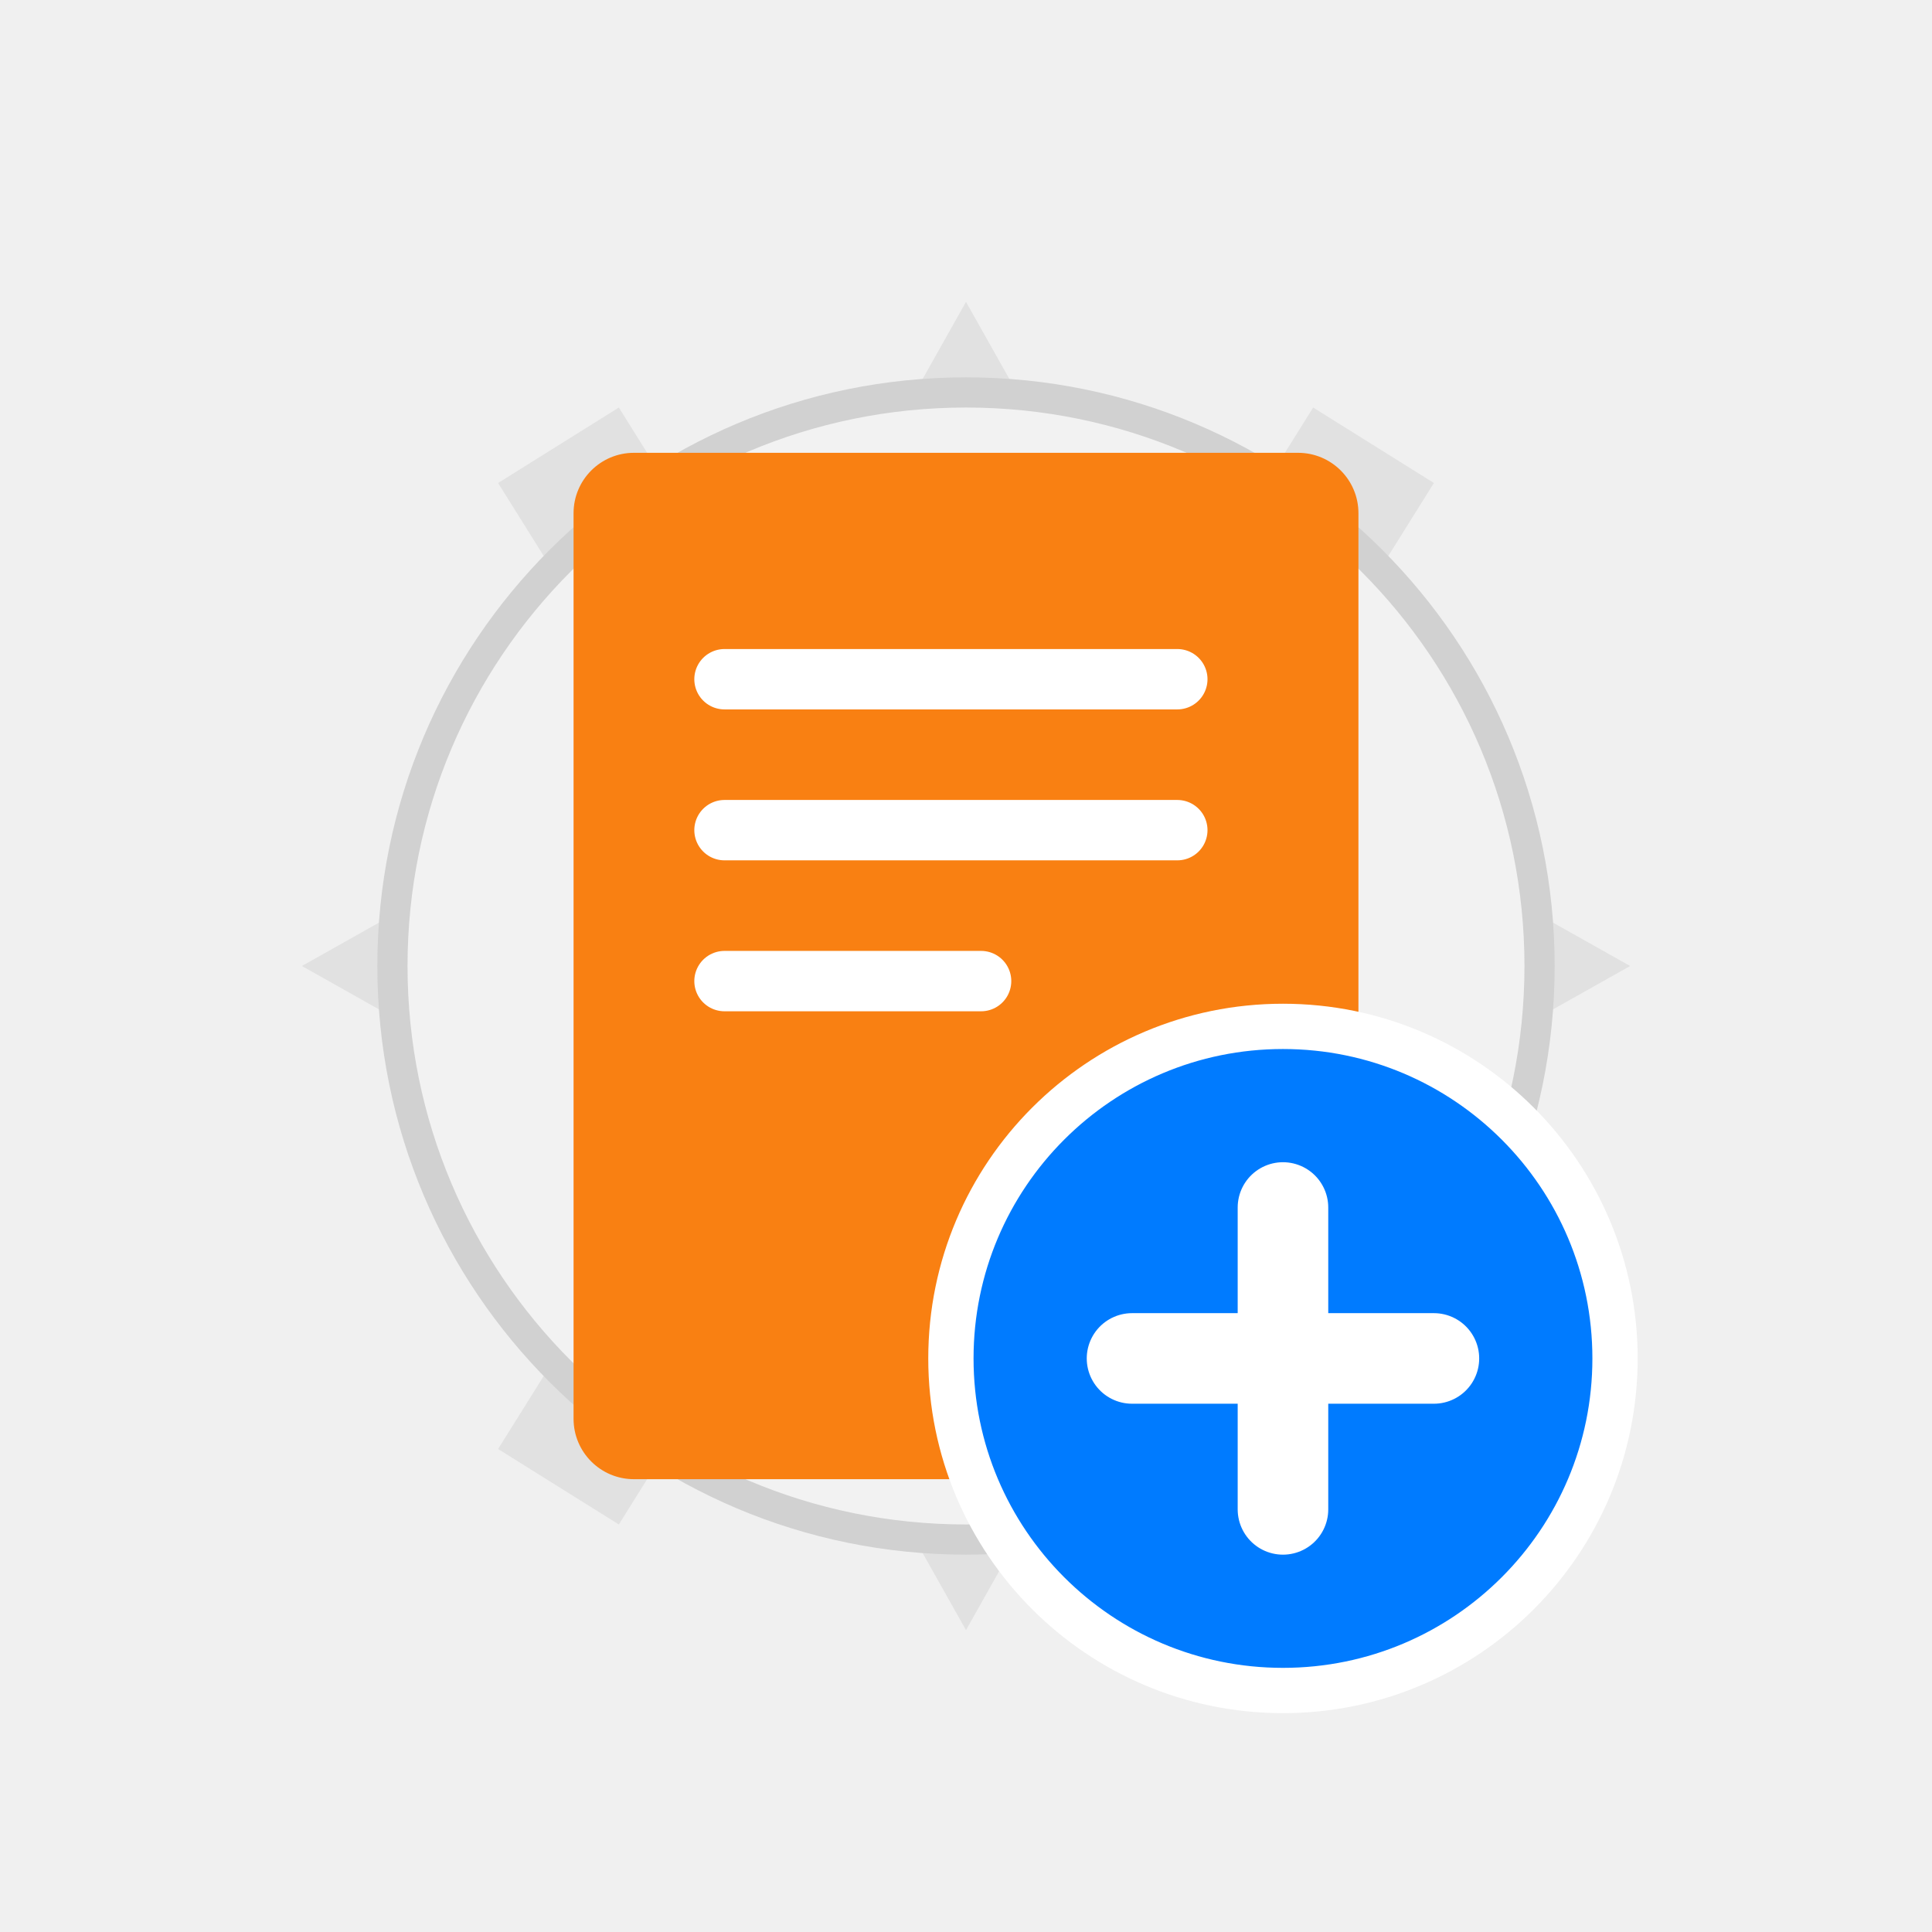
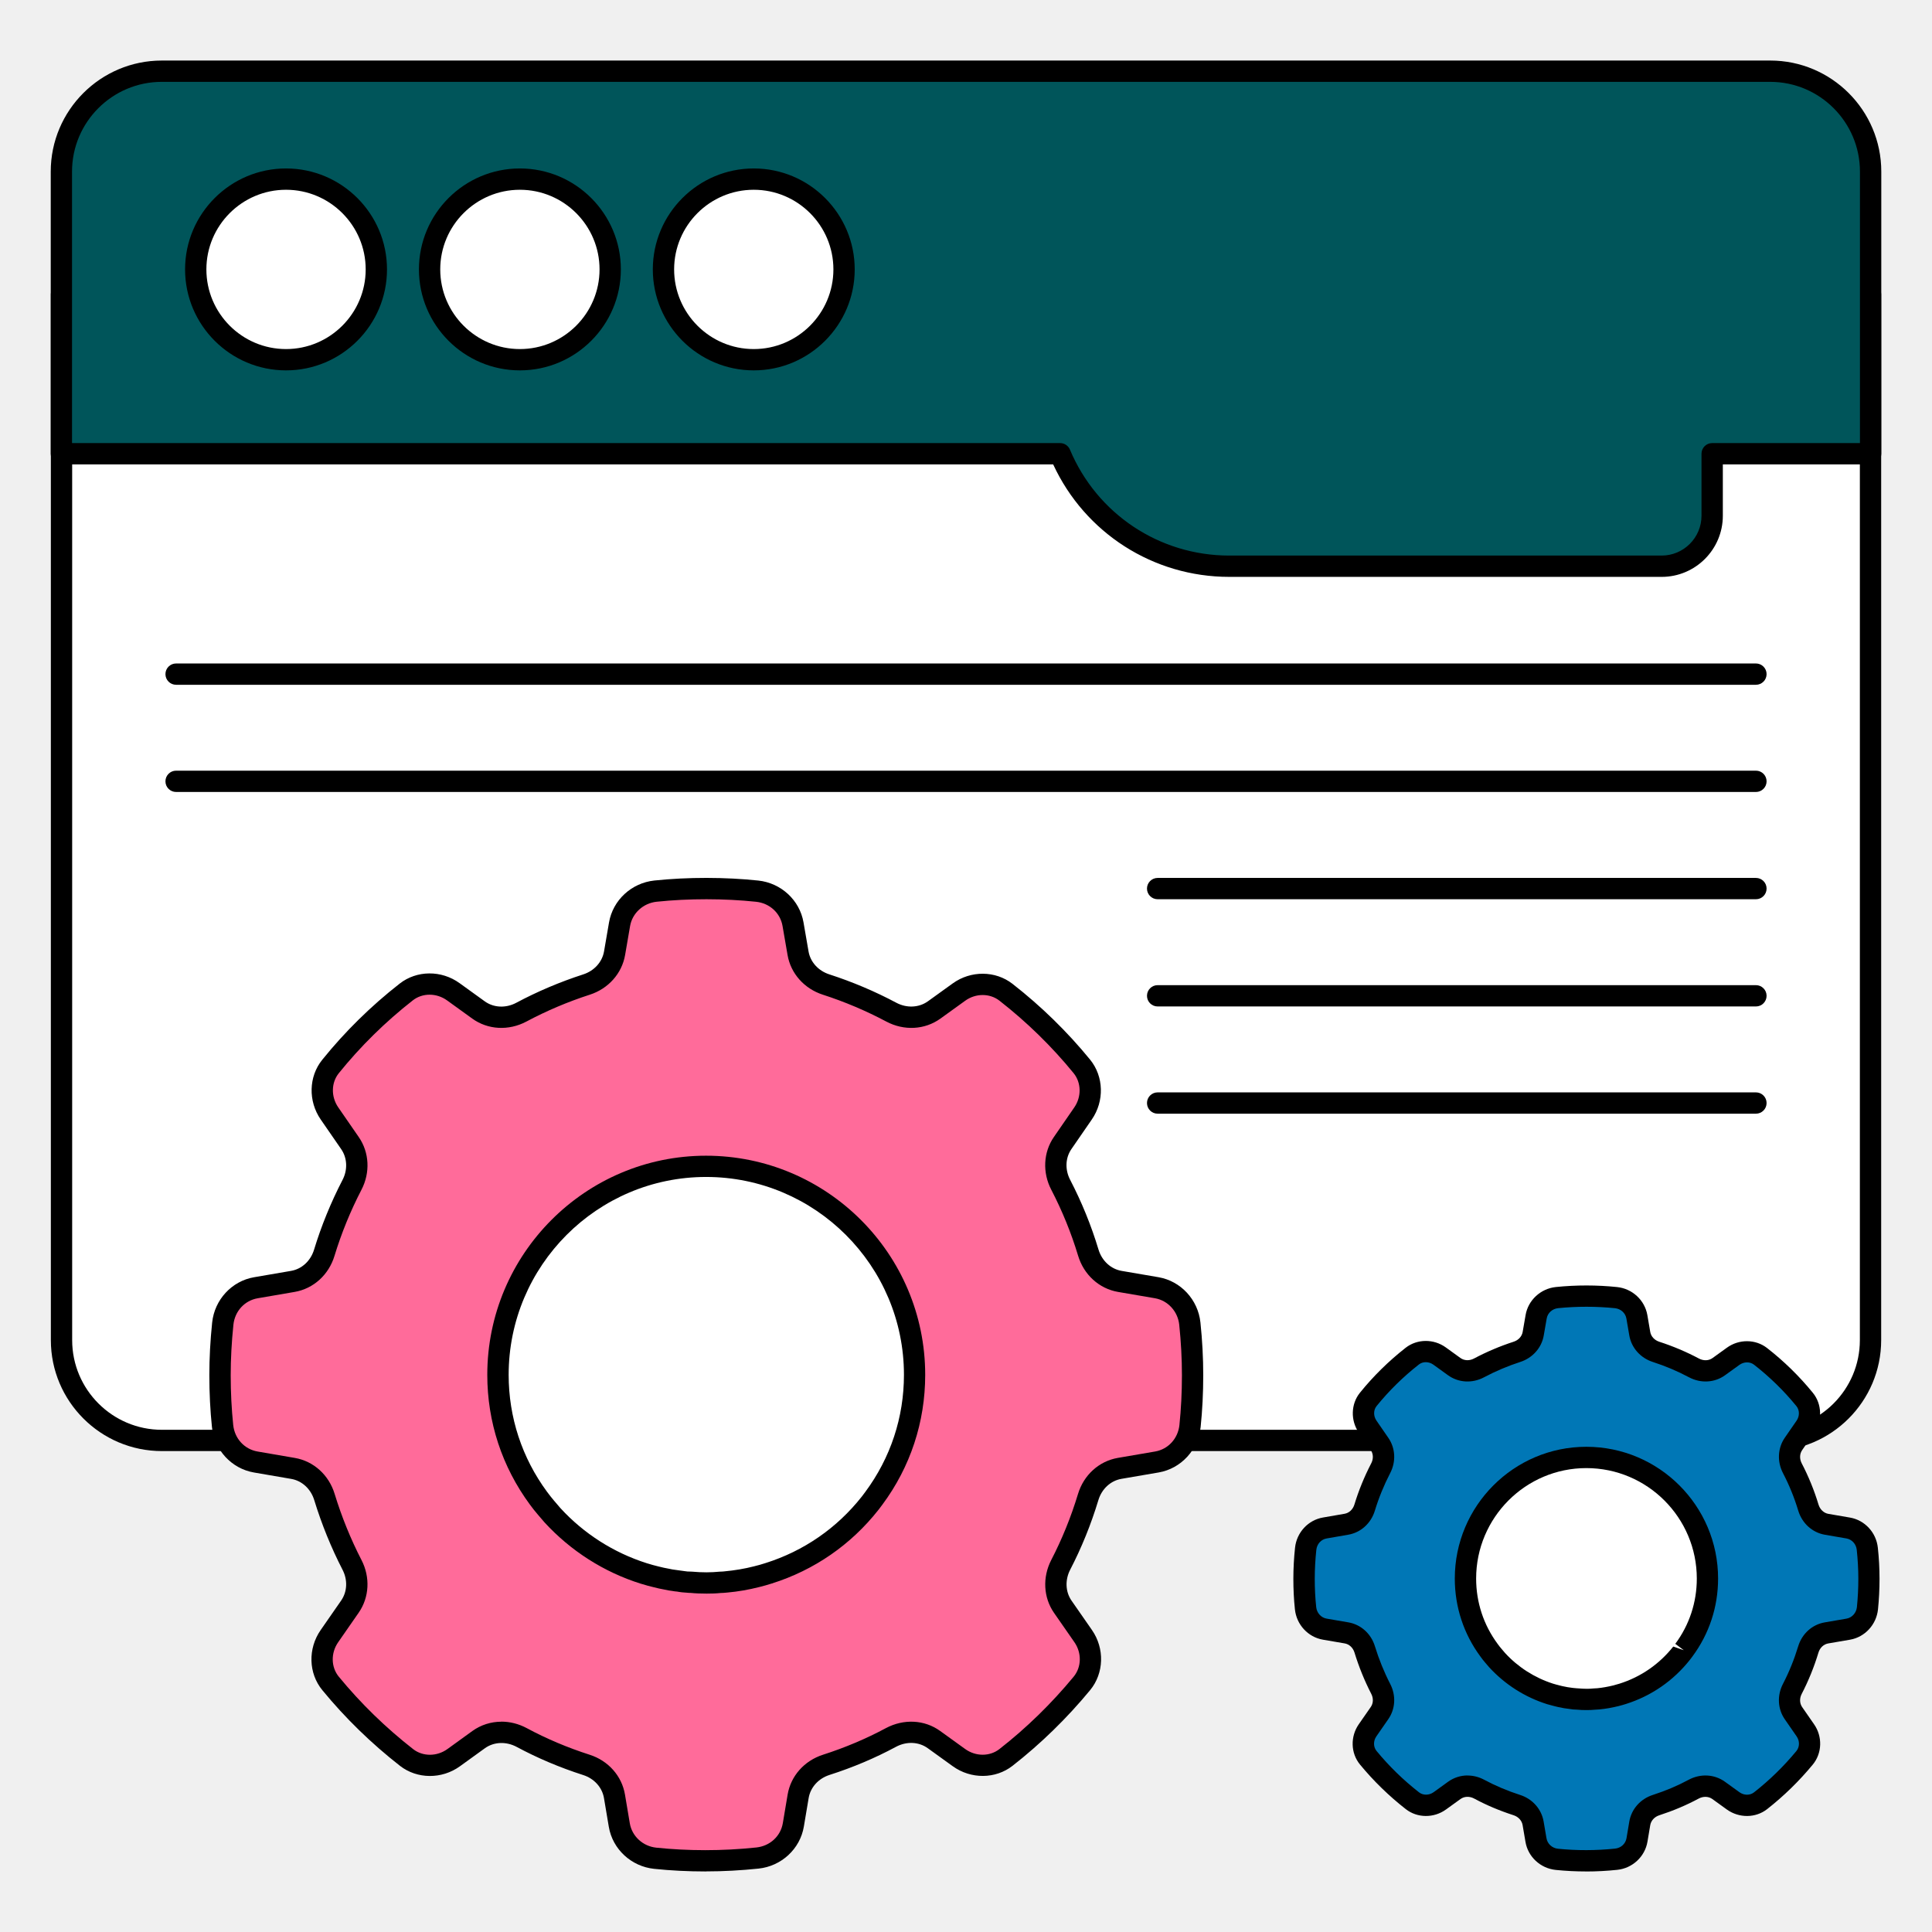
- <svg xmlns="http://www.w3.org/2000/svg" width="256px" height="256px" viewBox="0 0 256 256" version="1.1">
-   <g id="surface1">
-     <path style=" stroke:none;fill-rule:nonzero;fill:rgb(88.235%,88.235%,88.235%);fill-opacity:1;" d="M 128 40 L 137 56 L 119 56 Z M 190 64 L 180 80 L 164 70 L 174 54 Z M 216 128 L 200 119 L 200 137 Z M 190 192 L 174 202 L 164 186 L 180 176 Z M 128 216 L 119 200 L 137 200 Z M 66 192 L 76 176 L 92 186 L 82 202 Z M 40 128 L 56 137 L 56 119 Z M 66 64 L 82 54 L 92 70 L 76 80 Z M 66 64 " />
-     <path style="fill-rule:nonzero;fill:rgb(94.902%,94.902%,94.902%);fill-opacity:1;stroke-width:2;stroke-linecap:butt;stroke-linejoin:miter;stroke:rgb(81.961%,81.961%,81.961%);stroke-opacity:1;stroke-miterlimit:4;" d="M 102 64 C 102 43.014 84.986 26 64 26 C 43.014 26 26 43.014 26 64 C 26 84.986 43.014 102 64 102 C 84.986 102 102 84.986 102 64 Z M 102 64 " transform="matrix(2,0,0,2,0,0)" />
-     <path style=" stroke:none;fill-rule:nonzero;fill:rgb(97.647%,50.196%,7.059%);fill-opacity:1;" d="M 84 60 L 172 60 C 176.418 60 180 63.582 180 68 L 180 188 C 180 192.418 176.418 196 172 196 L 84 196 C 79.582 196 76 192.418 76 188 L 76 68 C 76 63.582 79.582 60 84 60 Z M 84 60 " />
-     <path style="fill:none;stroke-width:4;stroke-linecap:round;stroke-linejoin:miter;stroke:rgb(100%,100%,100%);stroke-opacity:1;stroke-miterlimit:4;" d="M 48 45 L 78 45 M 48 55 L 78 55 M 48 65 L 65 65 " transform="matrix(2,0,0,2,0,0)" />
-     <path style="fill-rule:nonzero;fill:rgb(0%,48.235%,100%);fill-opacity:1;stroke-width:3;stroke-linecap:butt;stroke-linejoin:miter;stroke:rgb(100%,100%,100%);stroke-opacity:1;stroke-miterlimit:4;" d="M 107 90 C 107 77.85 97.15 68 85 68 C 72.85 68 63 77.85 63 90 C 63 102.15 72.85 112 85 112 C 97.15 112 107 102.15 107 90 Z M 107 90 " transform="matrix(2,0,0,2,0,0)" />
-     <path style="fill:none;stroke-width:6;stroke-linecap:round;stroke-linejoin:miter;stroke:rgb(100%,100%,100%);stroke-opacity:1;stroke-miterlimit:4;" d="M 85 80 L 85 100 M 75 90 L 95 90 " transform="matrix(2,0,0,2,0,0)" />
+ <svg xmlns="http://www.w3.org/2000/svg" viewBox="0,0,256,256" width="24px" height="24px" fill-rule="nonzero">
+   <g transform="">
+     <g fill="none" fill-rule="nonzero" stroke="none" stroke-width="1" stroke-linecap="butt" stroke-linejoin="miter" stroke-miterlimit="10" stroke-dasharray="" stroke-dashoffset="0" font-family="none" font-weight="none" font-size="none" text-anchor="none" style="mix-blend-mode: normal">
+       <g transform="scale(3.76471,3.76471)">
+         <path d="M2.165,10.353v36.814c0,1.945 1.586,3.531 3.532,3.531h56.608c1.945,0 3.531,-1.586 3.531,-3.531v-36.814z" fill="#ffffff" />
+         <path d="M62.305,51.073h-56.608c-2.154,0 -3.907,-1.752 -3.907,-3.906v-36.814c0,-0.207 0.168,-0.375 0.375,-0.375h63.671c0.207,0 0.375,0.168 0.375,0.375v36.814c0,2.154 -1.752,3.906 -3.906,3.906zM2.54,10.729v36.439c0,1.74 1.416,3.156 3.157,3.156h56.608c1.74,0 3.156,-1.416 3.156,-3.156v-36.439z" fill="#000000" />
+         <path d="M65.839,6.04v9.93h-5.577v2.182c0,0.977 -0.799,1.777 -1.777,1.777h-15.221c-2.675,0 -4.975,-1.629 -5.952,-3.959h-35.152v-9.93c0,-1.955 1.59,-3.534 3.534,-3.534h56.611c1.945,0 3.534,1.579 3.534,3.534" fill="#00555a" />
+         <path d="M58.486,20.304h-15.221c-2.675,0 -5.08,-1.545 -6.197,-3.959h-34.907c-0.207,0 -0.375,-0.168 -0.375,-0.375v-9.93c0,-2.156 1.753,-3.909 3.909,-3.909h56.611c2.156,0 3.909,1.753 3.909,3.909v9.93c0,0.207 -0.168,0.375 -0.375,0.375h-5.202v1.807c0,1.187 -0.965,2.152 -2.152,2.152zM2.535,15.595h34.777c0.151,0 0.288,0.091 0.346,0.23c0.95,2.265 3.15,3.729 5.606,3.729h15.221c0.773,0 1.402,-0.629 1.402,-1.402v-2.182c0,-0.207 0.168,-0.375 0.375,-0.375h5.202v-9.555c0,-1.742 -1.417,-3.159 -3.159,-3.159h-56.611c-1.742,0 -3.159,1.417 -3.159,3.159z" fill="#000000" />
+         <path d="M13.246,9.482c0,1.762 -1.417,3.179 -3.179,3.179c-1.745,0 -3.178,-1.417 -3.178,-3.179c0,-1.762 1.433,-3.178 3.178,-3.178c1.762,0 3.179,1.416 3.179,3.178" fill="#ffffff" />
+         <path d="M10.067,13.036c-1.959,0 -3.553,-1.594 -3.553,-3.554c0,-1.959 1.594,-3.553 3.553,-3.553c1.96,0 3.554,1.594 3.554,3.553c0,1.959 -1.594,3.554 -3.554,3.554zM10.067,6.679c-1.545,0 -2.803,1.257 -2.803,2.803c0,1.546 1.257,2.804 2.803,2.804c1.546,0 2.804,-1.258 2.804,-2.804c0,-1.546 -1.258,-2.803 -2.804,-2.803z" fill="#000000" />
+         <path d="M21.477,9.482c0,1.762 -1.417,3.179 -3.179,3.179c-1.745,0 -3.178,-1.417 -3.178,-3.179c0,-1.762 1.433,-3.178 3.178,-3.178c1.762,0 3.179,1.416 3.179,3.178" fill="#ffffff" />
+         <path d="M18.298,13.036c-1.959,0 -3.553,-1.594 -3.553,-3.554c0,-1.959 1.594,-3.553 3.553,-3.553c1.96,0 3.554,1.594 3.554,3.553c0,1.959 -1.594,3.554 -3.554,3.554zM18.298,6.679c-1.545,0 -2.803,1.257 -2.803,2.803c0,1.546 1.257,2.804 2.803,2.804c1.546,0 2.804,-1.258 2.804,-2.804c0,-1.546 -1.258,-2.803 -2.804,-2.803z" fill="#000000" />
+         <path d="M29.708,9.482c0,1.762 -1.416,3.179 -3.178,3.179c-1.746,0 -3.178,-1.417 -3.178,-3.179c0,-1.762 1.432,-3.178 3.178,-3.178c1.762,0 3.178,1.416 3.178,3.178" fill="#ffffff" />
+         <path d="M26.53,13.036c-1.959,0 -3.553,-1.594 -3.553,-3.554c0,-1.959 1.594,-3.553 3.553,-3.553c1.959,0 3.553,1.594 3.553,3.553c0,1.959 -1.594,3.554 -3.553,3.554zM26.53,6.679c-1.545,0 -2.803,1.257 -2.803,2.803c0,1.546 1.257,2.804 2.803,2.804c1.546,0 2.803,-1.258 2.803,-2.804c0,-1.546 -1.257,-2.803 -2.803,-2.803z" fill="#000000" />
+         <path d="M38.301,52.689c-0.252,0.832 -0.574,1.629 -0.967,2.388c-0.244,0.473 -0.232,1.035 0.071,1.473l0.718,1.033c0.351,0.505 0.347,1.192 -0.044,1.667c-0.792,0.96 -1.687,1.836 -2.671,2.605c-0.481,0.376 -1.163,0.364 -1.658,0.006l-0.876,-0.632c-0.448,-0.324 -1.033,-0.335 -1.52,-0.074c-0.722,0.388 -1.484,0.708 -2.275,0.962c-0.511,0.164 -0.899,0.578 -0.988,1.107l-0.169,1.005c-0.106,0.631 -0.626,1.101 -1.263,1.168c-0.597,0.063 -1.203,0.097 -1.813,0.097c-0.604,0 -1.198,-0.029 -1.783,-0.09c-0.638,-0.066 -1.159,-0.536 -1.266,-1.169l-0.17,-1.011c-0.089,-0.529 -0.477,-0.943 -0.988,-1.107c-0.791,-0.254 -1.553,-0.574 -2.275,-0.962c-0.487,-0.261 -1.072,-0.25 -1.52,0.074l-0.876,0.633c-0.495,0.357 -1.177,0.369 -1.658,-0.006c-0.987,-0.77 -1.887,-1.646 -2.676,-2.607c-0.39,-0.474 -0.391,-1.159 -0.041,-1.663l0.722,-1.04c0.302,-0.435 0.318,-0.996 0.074,-1.467c-0.391,-0.76 -0.716,-1.559 -0.971,-2.392c-0.158,-0.517 -0.574,-0.914 -1.107,-1.005l-1.314,-0.226c-0.631,-0.109 -1.098,-0.629 -1.164,-1.265c-0.061,-0.586 -0.09,-1.182 -0.09,-1.788c0,-0.611 0.035,-1.218 0.097,-1.817c0.067,-0.634 0.534,-1.153 1.163,-1.262l1.303,-0.224c0.536,-0.092 0.951,-0.492 1.108,-1.012c0.253,-0.831 0.582,-1.629 0.975,-2.388c0.244,-0.47 0.23,-1.03 -0.071,-1.466l-0.723,-1.047c-0.344,-0.5 -0.345,-1.178 0.037,-1.65c0.783,-0.971 1.678,-1.851 2.665,-2.623c0.481,-0.377 1.164,-0.365 1.659,-0.007l0.882,0.637c0.444,0.322 1.026,0.337 1.51,0.08c0.731,-0.39 1.5,-0.715 2.297,-0.973c0.508,-0.164 0.894,-0.575 0.985,-1.1l0.176,-1.024c0.109,-0.629 0.63,-1.096 1.265,-1.163c0.585,-0.061 1.178,-0.09 1.775,-0.09c0.607,0 1.209,0.029 1.8,0.091c0.636,0.066 1.157,0.533 1.265,1.163l0.177,1.023c0.091,0.525 0.478,0.936 0.985,1.1c0.797,0.258 1.566,0.584 2.298,0.973c0.484,0.257 1.064,0.242 1.509,-0.078l0.871,-0.628c0.494,-0.357 1.175,-0.369 1.656,0.006c0.987,0.77 1.883,1.644 2.672,2.611c0.385,0.473 0.387,1.154 0.04,1.656l-0.717,1.04c-0.302,0.437 -0.313,1 -0.067,1.471c0.394,0.758 0.719,1.554 0.969,2.384c0.157,0.521 0.573,0.922 1.109,1.015l1.302,0.223c0.628,0.109 1.096,0.628 1.163,1.262c0.063,0.599 0.097,1.206 0.097,1.817c0,0.606 -0.029,1.202 -0.09,1.788c-0.066,0.636 -0.534,1.156 -1.164,1.265l-1.313,0.225c-0.534,0.092 -0.95,0.489 -1.107,1.008" fill="#ff6b9a" />
+         <path d="M24.846,65.869c-0.625,0 -1.238,-0.031 -1.822,-0.092c-0.807,-0.084 -1.463,-0.692 -1.596,-1.479l-0.17,-1.011c-0.063,-0.376 -0.344,-0.688 -0.733,-0.812c-0.822,-0.264 -1.609,-0.597 -2.338,-0.989c-0.374,-0.2 -0.804,-0.182 -1.123,0.048l-0.876,0.633c-0.639,0.461 -1.506,0.454 -2.108,-0.014c-1.01,-0.789 -1.931,-1.685 -2.735,-2.665c-0.488,-0.593 -0.512,-1.462 -0.059,-2.115l0.722,-1.04c0.215,-0.31 0.234,-0.724 0.049,-1.081c-0.401,-0.779 -0.736,-1.604 -0.997,-2.454c-0.121,-0.395 -0.432,-0.681 -0.812,-0.746l-1.314,-0.226c-0.785,-0.136 -1.39,-0.792 -1.474,-1.596c-0.061,-0.585 -0.092,-1.2 -0.092,-1.827c0,-0.596 0.033,-1.22 0.099,-1.855c0.085,-0.803 0.69,-1.458 1.472,-1.593l1.304,-0.224c0.381,-0.065 0.692,-0.353 0.812,-0.75c0.254,-0.835 0.591,-1.66 1.001,-2.452c0.186,-0.356 0.167,-0.771 -0.046,-1.081l-0.723,-1.047c-0.445,-0.647 -0.423,-1.51 0.054,-2.099c0.797,-0.989 1.715,-1.892 2.726,-2.682c0.602,-0.472 1.469,-0.479 2.109,-0.016l0.882,0.637c0.316,0.23 0.744,0.25 1.114,0.053c0.745,-0.398 1.538,-0.734 2.357,-0.999c0.386,-0.125 0.666,-0.434 0.731,-0.808l0.176,-1.023c0.136,-0.783 0.791,-1.388 1.596,-1.473c1.182,-0.124 2.492,-0.121 3.653,0.001c0.805,0.084 1.461,0.689 1.596,1.473l0.177,1.022c0.064,0.373 0.344,0.682 0.73,0.807c0.813,0.263 1.607,0.599 2.359,0.999c0.369,0.196 0.796,0.176 1.114,-0.052l0.87,-0.627c0.638,-0.461 1.504,-0.455 2.106,0.014c1.011,0.789 1.93,1.687 2.732,2.669c0.482,0.593 0.506,1.459 0.058,2.107l-0.717,1.04c-0.214,0.31 -0.231,0.725 -0.043,1.084c0.407,0.784 0.742,1.608 0.996,2.45c0.12,0.398 0.432,0.687 0.814,0.753l1.302,0.223c0.782,0.136 1.388,0.791 1.472,1.592c0.066,0.626 0.099,1.25 0.099,1.856c0,0.627 -0.031,1.242 -0.092,1.827c-0.084,0.803 -0.689,1.459 -1.473,1.596l-1.313,0.225c-0.381,0.066 -0.692,0.352 -0.812,0.747c0,0 0,0 0,0c-0.258,0.853 -0.592,1.678 -0.993,2.451c-0.186,0.36 -0.168,0.777 0.046,1.087l0.718,1.033c0.454,0.652 0.428,1.523 -0.062,2.119c-0.815,0.988 -1.733,1.883 -2.729,2.662c-0.601,0.471 -1.469,0.478 -2.109,0.014l-0.875,-0.631c-0.319,-0.231 -0.75,-0.249 -1.124,-0.048c-0.728,0.392 -1.515,0.725 -2.337,0.988c-0.389,0.125 -0.669,0.436 -0.733,0.812l-0.169,1.005c-0.132,0.786 -0.788,1.394 -1.593,1.479c-0.622,0.065 -1.245,0.099 -1.853,0.099zM17.648,60.596c0.301,0 0.608,0.076 0.893,0.229c0.689,0.371 1.434,0.686 2.213,0.936c0.657,0.21 1.133,0.748 1.243,1.402l0.17,1.011c0.077,0.457 0.461,0.81 0.935,0.858c1.102,0.115 2.311,0.121 3.518,-0.007c0.48,-0.051 0.855,-0.395 0.933,-0.857l0.169,-1.005c0.11,-0.654 0.586,-1.191 1.243,-1.402c0.779,-0.25 1.523,-0.565 2.212,-0.935c0.631,-0.337 1.366,-0.3 1.917,0.101l0.875,0.631c0.371,0.269 0.867,0.27 1.208,0.003c0.954,-0.745 1.833,-1.603 2.613,-2.548c0.277,-0.337 0.288,-0.836 0.025,-1.214l-0.718,-1.033c-0.373,-0.539 -0.41,-1.25 -0.097,-1.859c0.38,-0.733 0.697,-1.515 0.942,-2.324v0c0.202,-0.668 0.739,-1.155 1.402,-1.27l1.313,-0.225c0.461,-0.08 0.805,-0.456 0.855,-0.934c0.058,-0.56 0.088,-1.148 0.088,-1.75c0,-0.58 -0.032,-1.178 -0.095,-1.778c-0.049,-0.47 -0.4,-0.853 -0.854,-0.932l-1.302,-0.223c-0.664,-0.115 -1.202,-0.604 -1.404,-1.276c-0.24,-0.797 -0.558,-1.577 -0.943,-2.319c-0.316,-0.606 -0.281,-1.318 0.091,-1.857l0.717,-1.04c0.26,-0.375 0.25,-0.872 -0.022,-1.207c-0.766,-0.939 -1.645,-1.798 -2.611,-2.552c-0.341,-0.265 -0.837,-0.265 -1.206,0.003l-0.871,0.628c-0.551,0.396 -1.28,0.436 -1.904,0.105c-0.713,-0.379 -1.466,-0.698 -2.237,-0.947c-0.652,-0.211 -1.127,-0.745 -1.239,-1.393l-0.177,-1.023c-0.079,-0.461 -0.454,-0.804 -0.934,-0.854c-1.111,-0.117 -2.368,-0.119 -3.497,-0.001c-0.472,0.05 -0.856,0.401 -0.935,0.854l-0.176,1.023c-0.113,0.649 -0.588,1.183 -1.24,1.394c-0.777,0.251 -1.529,0.57 -2.235,0.947c-0.628,0.332 -1.358,0.29 -1.907,-0.107l-0.882,-0.637c-0.37,-0.268 -0.867,-0.27 -1.208,-0.002c-0.966,0.756 -1.842,1.618 -2.604,2.563c-0.27,0.334 -0.278,0.828 -0.02,1.202l0.723,1.047c0.372,0.539 0.408,1.249 0.095,1.852c-0.389,0.751 -0.708,1.534 -0.949,2.325c-0.202,0.67 -0.74,1.158 -1.403,1.272l-1.303,0.224c-0.459,0.08 -0.803,0.454 -0.853,0.932c-0.063,0.609 -0.095,1.207 -0.095,1.777c0,0.601 0.03,1.19 0.088,1.749c0.05,0.479 0.393,0.854 0.855,0.935l1.313,0.226c0.661,0.113 1.199,0.598 1.402,1.266c0.247,0.807 0.565,1.59 0.946,2.329c0.312,0.604 0.275,1.314 -0.1,1.853l-0.722,1.04c-0.263,0.378 -0.253,0.876 0.022,1.211c0.77,0.938 1.65,1.795 2.617,2.55c0.341,0.266 0.837,0.265 1.208,-0.003l0.875,-0.633c0.302,-0.218 0.659,-0.329 1.023,-0.329zM38.302,52.689h0.009z" fill="#000000" />
+         <path d="M32.189,48.39c0,1.629 -0.532,3.13 -1.432,4.343c-0.042,0.059 -0.09,0.117 -0.133,0.176c-0.905,1.149 -2.144,2.017 -3.566,2.464c-0.143,0.048 -0.287,0.085 -0.431,0.122c-0.34,0.086 -0.692,0.149 -1.048,0.182c-0.022,0.005 -0.043,0.005 -0.059,0.005c-0.053,0.005 -0.101,0.01 -0.154,0.01c-0.171,0.016 -0.341,0.022 -0.516,0.022c-0.171,0 -0.341,-0.006 -0.506,-0.022c-0.053,0 -0.101,-0.005 -0.154,-0.01h-0.054c-0.074,-0.011 -0.154,-0.016 -0.234,-0.032c-0.053,-0.006 -0.106,-0.01 -0.16,-0.021c-0.09,-0.011 -0.186,-0.027 -0.276,-0.048c-0.123,-0.022 -0.245,-0.048 -0.367,-0.08c-0.144,-0.032 -0.288,-0.075 -0.427,-0.117h-0.004c-1.257,-0.394 -2.364,-1.113 -3.231,-2.06l-0.224,-0.261c-0.09,-0.106 -0.175,-0.213 -0.261,-0.33c-0.894,-1.213 -1.426,-2.714 -1.426,-4.343c0,-4.061 3.278,-7.339 7.324,-7.339c4.045,0 7.339,3.278 7.339,7.339" fill="#ffffff" />
+         <path d="M24.85,56.089c-0.183,0 -0.365,-0.006 -0.542,-0.024c-0.023,0.003 -0.08,-0.002 -0.14,-0.008c-0.003,-0 -0.16,-0.013 -0.162,-0.013c-0.058,-0.007 -0.118,-0.014 -0.177,-0.026c-0.053,-0.004 -0.107,-0.01 -0.163,-0.021c-0.071,-0.007 -0.182,-0.026 -0.285,-0.05c-0.113,-0.02 -0.246,-0.048 -0.377,-0.083c-0.131,-0.029 -0.276,-0.071 -0.416,-0.114c-0.011,-0.002 -0.021,-0.005 -0.031,-0.008c-1.296,-0.406 -2.471,-1.154 -3.396,-2.164l-0.232,-0.271c-0.097,-0.113 -0.188,-0.227 -0.279,-0.352c-0.98,-1.33 -1.499,-2.908 -1.499,-4.564c0,-4.254 3.454,-7.714 7.699,-7.714c4.254,0 7.714,3.46 7.714,7.714c0,1.659 -0.521,3.238 -1.506,4.566l-0.076,0.101c-0.003,0.004 -0.061,0.08 -0.064,0.084c-0.966,1.227 -2.262,2.122 -3.748,2.59c-0.143,0.048 -0.294,0.087 -0.444,0.126c-0.378,0.096 -0.75,0.16 -1.113,0.193c-0.13,0.012 -0.186,0.017 -0.247,0.017c-0.147,0.016 -0.329,0.022 -0.516,0.022zM22.757,55.019c0.008,0.002 0.017,0.004 0.025,0.006c0.129,0.039 0.264,0.08 0.398,0.11c0.127,0.033 0.239,0.057 0.353,0.077c0.096,0.022 0.178,0.036 0.254,0.044l0.121,0.017c0.108,0.017 0.146,0.021 0.185,0.025c0.004,0 0.096,0.012 0.101,0.013c0.082,0.002 0.115,0.005 0.152,0.005c0.384,0.034 0.674,0.031 0.987,0.001c0.072,-0.001 0.105,-0.005 0.142,-0.008c0.396,-0.037 0.729,-0.094 1.062,-0.179c0.136,-0.035 0.271,-0.069 0.403,-0.114c1.348,-0.424 2.518,-1.233 3.391,-2.34l0.122,-0.162c0.893,-1.204 1.363,-2.628 1.363,-4.125c0,-3.84 -3.124,-6.964 -6.964,-6.964c-3.832,0 -6.949,3.124 -6.949,6.964c0,1.495 0.468,2.92 1.353,4.12c0.081,0.11 0.161,0.21 0.245,0.31l0.223,0.261c0.822,0.897 1.874,1.57 3.035,1.938z" fill="#000000" />
+         <path d="M63.646,58.057c-0.146,0.483 -0.333,0.946 -0.562,1.387c-0.142,0.275 -0.135,0.601 0.042,0.856l0.416,0.6c0.205,0.293 0.202,0.692 -0.025,0.968c-0.46,0.558 -0.98,1.066 -1.551,1.513c-0.279,0.218 -0.676,0.211 -0.964,0.003l-0.508,-0.367c-0.261,-0.188 -0.6,-0.195 -0.883,-0.043c-0.42,0.226 -0.862,0.411 -1.321,0.559c-0.297,0.095 -0.522,0.336 -0.574,0.643l-0.098,0.583c-0.062,0.367 -0.364,0.64 -0.734,0.679c-0.347,0.036 -0.698,0.056 -1.053,0.056c-0.351,0 -0.696,-0.017 -1.036,-0.052c-0.37,-0.038 -0.673,-0.312 -0.734,-0.679l-0.1,-0.587c-0.051,-0.307 -0.277,-0.548 -0.573,-0.643c-0.46,-0.148 -0.902,-0.333 -1.322,-0.559c-0.282,-0.152 -0.622,-0.145 -0.882,0.043l-0.509,0.368c-0.288,0.207 -0.684,0.214 -0.964,-0.004c-0.572,-0.447 -1.095,-0.955 -1.554,-1.514c-0.226,-0.275 -0.227,-0.673 -0.024,-0.966l0.42,-0.604c0.176,-0.253 0.184,-0.578 0.043,-0.852c-0.227,-0.441 -0.416,-0.906 -0.564,-1.389c-0.092,-0.301 -0.333,-0.531 -0.643,-0.584l-0.764,-0.131c-0.365,-0.063 -0.637,-0.366 -0.675,-0.735c-0.036,-0.341 -0.053,-0.687 -0.053,-1.038c0,-0.355 0.02,-0.708 0.057,-1.055c0.039,-0.369 0.31,-0.671 0.675,-0.733l0.757,-0.131c0.311,-0.053 0.552,-0.285 0.644,-0.588c0.147,-0.483 0.338,-0.946 0.566,-1.386c0.142,-0.274 0.133,-0.598 -0.041,-0.852l-0.42,-0.608c-0.2,-0.291 -0.2,-0.684 0.021,-0.959c0.455,-0.563 0.975,-1.074 1.548,-1.523c0.279,-0.219 0.676,-0.212 0.963,-0.004l0.513,0.37c0.258,0.187 0.596,0.196 0.877,0.046c0.425,-0.226 0.871,-0.415 1.334,-0.565c0.295,-0.095 0.52,-0.334 0.572,-0.639l0.103,-0.594c0.063,-0.366 0.365,-0.637 0.734,-0.676c0.34,-0.035 0.684,-0.052 1.031,-0.052c0.353,0 0.702,0.017 1.046,0.053c0.369,0.038 0.671,0.309 0.735,0.675l0.102,0.594c0.053,0.305 0.278,0.544 0.572,0.639c0.464,0.15 0.91,0.339 1.335,0.565c0.281,0.15 0.618,0.141 0.876,-0.045l0.506,-0.365c0.288,-0.207 0.683,-0.214 0.962,0.004c0.574,0.447 1.094,0.955 1.552,1.517c0.224,0.274 0.225,0.67 0.024,0.961l-0.417,0.604c-0.175,0.255 -0.182,0.581 -0.04,0.855c0.23,0.44 0.418,0.902 0.564,1.384c0.091,0.303 0.332,0.536 0.644,0.59l0.756,0.13c0.365,0.062 0.637,0.364 0.675,0.733c0.037,0.347 0.057,0.7 0.057,1.055c0,0.351 -0.017,0.697 -0.052,1.038c-0.039,0.369 -0.311,0.672 -0.676,0.735l-0.763,0.131c-0.31,0.053 -0.552,0.284 -0.643,0.585" fill="#0077b6" />
+         <path d="M55.831,65.869c-0.364,0 -0.722,-0.018 -1.075,-0.054c-0.54,-0.056 -0.978,-0.463 -1.065,-0.991l-0.1,-0.585c-0.027,-0.161 -0.149,-0.294 -0.318,-0.349c-0.492,-0.159 -0.958,-0.355 -1.385,-0.586c-0.164,-0.088 -0.349,-0.082 -0.485,0.017l-0.509,0.367c-0.428,0.309 -1.01,0.304 -1.414,-0.012c-0.597,-0.466 -1.139,-0.995 -1.613,-1.571c-0.328,-0.399 -0.345,-0.982 -0.042,-1.418l0.42,-0.604c0.093,-0.133 0.1,-0.308 0.018,-0.467c-0.237,-0.46 -0.435,-0.948 -0.589,-1.45c-0.053,-0.173 -0.186,-0.297 -0.348,-0.324l-0.764,-0.131c-0.524,-0.09 -0.929,-0.529 -0.985,-1.066c-0.038,-0.353 -0.055,-0.712 -0.055,-1.077c0,-0.368 0.021,-0.734 0.059,-1.094c0.057,-0.537 0.462,-0.975 0.985,-1.063l0.756,-0.131c0.163,-0.027 0.296,-0.153 0.349,-0.327c0.15,-0.494 0.35,-0.982 0.592,-1.45c0.082,-0.158 0.075,-0.332 -0.017,-0.467l-0.419,-0.608c-0.297,-0.432 -0.282,-1.01 0.037,-1.407c0.471,-0.583 1.012,-1.115 1.609,-1.583c0.406,-0.317 0.987,-0.322 1.415,-0.013l0.512,0.37c0.135,0.098 0.319,0.106 0.48,0.02c0.445,-0.236 0.914,-0.435 1.395,-0.591c0.169,-0.054 0.291,-0.187 0.318,-0.346l0.103,-0.594c0.09,-0.523 0.528,-0.928 1.064,-0.985c0.714,-0.073 1.447,-0.073 2.155,0.001c0.536,0.055 0.974,0.46 1.066,0.984l0.102,0.595c0.027,0.159 0.149,0.291 0.318,0.346c0.481,0.156 0.951,0.354 1.396,0.591c0.161,0.085 0.344,0.08 0.48,-0.018l0.506,-0.365c0.428,-0.308 1.008,-0.302 1.412,0.013c0.596,0.464 1.138,0.995 1.611,1.576c0.324,0.396 0.342,0.977 0.042,1.411l-0.417,0.604c-0.092,0.134 -0.098,0.31 -0.016,0.469c0.239,0.458 0.438,0.945 0.59,1.448c0.053,0.175 0.186,0.301 0.349,0.329l0.756,0.13c0.524,0.089 0.929,0.527 0.984,1.064c0.039,0.358 0.059,0.725 0.059,1.093c0,0.364 -0.018,0.723 -0.054,1.076c-0.057,0.538 -0.462,0.976 -0.985,1.066l-0.764,0.131c-0.163,0.028 -0.295,0.151 -0.347,0.324v0c-0.153,0.506 -0.351,0.994 -0.588,1.451c-0.083,0.159 -0.076,0.335 0.017,0.469l0.416,0.6c0.304,0.435 0.286,1.019 -0.044,1.42c-0.479,0.581 -1.021,1.109 -1.609,1.57c-0.405,0.316 -0.986,0.319 -1.415,0.012l-0.508,-0.367c-0.137,-0.099 -0.322,-0.105 -0.486,-0.017c-0.427,0.23 -0.893,0.427 -1.383,0.586c-0.17,0.054 -0.292,0.188 -0.32,0.348l-0.098,0.583c-0.089,0.526 -0.526,0.934 -1.064,0.99c-0.361,0.038 -0.724,0.058 -1.092,0.058zM51.651,62.492c0.201,0 0.404,0.05 0.593,0.152c0.387,0.208 0.811,0.388 1.259,0.532c0.437,0.14 0.754,0.5 0.828,0.938l0.1,0.586c0.033,0.197 0.198,0.348 0.403,0.369c0.658,0.068 1.347,0.065 2.011,-0.004c0.208,-0.022 0.37,-0.17 0.403,-0.369l0.098,-0.583c0.074,-0.439 0.392,-0.798 0.83,-0.938c0.446,-0.144 0.87,-0.323 1.257,-0.532c0.418,-0.225 0.909,-0.198 1.28,0.069l0.508,0.367c0.16,0.116 0.37,0.119 0.514,0.006c0.546,-0.427 1.048,-0.917 1.493,-1.456c0.116,-0.142 0.12,-0.354 0.007,-0.515l-0.416,-0.601c-0.25,-0.36 -0.276,-0.836 -0.067,-1.242c0.217,-0.417 0.397,-0.862 0.537,-1.323c0.135,-0.446 0.494,-0.771 0.938,-0.846l0.763,-0.131c0.194,-0.034 0.345,-0.2 0.367,-0.405c0.033,-0.327 0.05,-0.66 0.05,-0.999c0,-0.341 -0.02,-0.681 -0.055,-1.015c-0.021,-0.206 -0.171,-0.371 -0.365,-0.404l-0.756,-0.13c-0.445,-0.077 -0.805,-0.403 -0.94,-0.852c-0.138,-0.458 -0.319,-0.901 -0.537,-1.319c-0.209,-0.404 -0.185,-0.879 0.063,-1.241l0.417,-0.604c0.111,-0.161 0.108,-0.371 -0.006,-0.511c-0.438,-0.538 -0.94,-1.028 -1.492,-1.458c-0.143,-0.111 -0.353,-0.109 -0.513,0.005l-0.506,0.365c-0.368,0.266 -0.856,0.293 -1.271,0.072c-0.405,-0.216 -0.834,-0.397 -1.274,-0.539c-0.435,-0.141 -0.751,-0.498 -0.826,-0.932l-0.102,-0.594c-0.034,-0.197 -0.197,-0.344 -0.404,-0.366c-0.658,-0.067 -1.341,-0.067 -2,-0.001c-0.206,0.022 -0.369,0.169 -0.402,0.367l-0.103,0.594c-0.075,0.434 -0.391,0.791 -0.827,0.932c-0.439,0.142 -0.868,0.324 -1.273,0.539c-0.415,0.222 -0.903,0.194 -1.272,-0.073l-0.513,-0.37c-0.159,-0.115 -0.37,-0.118 -0.512,-0.005c-0.552,0.433 -1.053,0.925 -1.488,1.463c-0.112,0.14 -0.114,0.35 -0.003,0.511l0.419,0.608c0.249,0.362 0.273,0.836 0.065,1.237c-0.221,0.427 -0.403,0.873 -0.54,1.323c-0.136,0.448 -0.496,0.773 -0.94,0.848l-0.755,0.131c-0.198,0.033 -0.344,0.195 -0.366,0.403c-0.035,0.334 -0.055,0.673 -0.055,1.015c0,0.338 0.016,0.671 0.051,0.999c0.021,0.205 0.171,0.371 0.366,0.405l0.763,0.131c0.443,0.075 0.803,0.399 0.938,0.844c0.141,0.459 0.322,0.905 0.539,1.326c0.208,0.405 0.182,0.879 -0.069,1.238l-0.419,0.604c-0.112,0.162 -0.11,0.374 0.006,0.515c0.439,0.534 0.942,1.024 1.495,1.456c0.143,0.111 0.354,0.11 0.514,-0.005l0.508,-0.367c0.204,-0.147 0.443,-0.222 0.687,-0.222zM63.646,58.057h0.009z" fill="#000000" />
+         <path d="M60.096,55.56c0,0.946 -0.309,1.818 -0.832,2.522c-0.024,0.035 -0.052,0.069 -0.077,0.103c-0.526,0.667 -1.246,1.171 -2.071,1.431c-0.083,0.027 -0.167,0.049 -0.25,0.071c-0.198,0.049 -0.402,0.086 -0.609,0.105c-0.013,0.003 -0.025,0.003 -0.035,0.003c-0.03,0.003 -0.058,0.006 -0.089,0.006c-0.099,0.009 -0.198,0.013 -0.3,0.013c-0.099,0 -0.198,-0.004 -0.294,-0.013c-0.03,0 -0.058,-0.003 -0.089,-0.006h-0.031c-0.043,-0.006 -0.09,-0.009 -0.136,-0.018c-0.031,-0.004 -0.062,-0.007 -0.093,-0.013c-0.052,-0.006 -0.108,-0.015 -0.161,-0.028c-0.071,-0.012 -0.142,-0.028 -0.213,-0.046c-0.083,-0.019 -0.167,-0.043 -0.247,-0.068h-0.003c-0.73,-0.229 -1.373,-0.646 -1.877,-1.196l-0.13,-0.152c-0.052,-0.062 -0.102,-0.123 -0.151,-0.192c-0.52,-0.704 -0.829,-1.576 -0.829,-2.522c0,-2.358 1.905,-4.263 4.254,-4.263c2.349,0 4.263,1.905 4.263,4.263" fill="#ffffff" />
+         <path d="M55.833,60.189c-0.111,0 -0.223,-0.004 -0.33,-0.015c-0.005,-0 -0.13,-0.007 -0.135,-0.007c-0.076,-0.009 -0.118,-0.014 -0.159,-0.022l-0.094,-0.013c-0.035,-0.002 -0.107,-0.014 -0.177,-0.032c-0.052,-0.007 -0.133,-0.025 -0.215,-0.046c-0.077,-0.018 -0.163,-0.042 -0.245,-0.066c-0.008,-0.002 -0.017,-0.004 -0.025,-0.007c-0.78,-0.245 -1.486,-0.695 -2.041,-1.301l-0.139,-0.162c-0.061,-0.072 -0.117,-0.141 -0.171,-0.219c-0.586,-0.793 -0.898,-1.743 -0.898,-2.739c0,-2.558 2.077,-4.638 4.629,-4.638c2.558,0 4.638,2.081 4.638,4.638c0,0.998 -0.313,1.948 -0.906,2.746c-0.002,0.003 -0.082,0.109 -0.084,0.111c-0.581,0.737 -1.36,1.275 -2.252,1.557c-0.082,0.027 -0.169,0.05 -0.256,0.073c-0.233,0.058 -0.456,0.098 -0.682,0.119c-0.079,0.007 -0.116,0.01 -0.158,0.01c-0.075,0.009 -0.186,0.013 -0.3,0.013zM54.658,59.258c0.007,0.002 0.015,0.004 0.022,0.006c0.071,0.022 0.146,0.043 0.22,0.06c0.069,0.018 0.129,0.032 0.19,0.042c0.066,0.015 0.106,0.021 0.142,0.025c0.011,0.001 0.115,0.016 0.125,0.018c0.012,0 0.117,0.011 0.128,0.012c0.354,0.028 0.441,0.021 0.612,0.006c0.012,-0.001 0.113,-0.007 0.125,-0.007c0.188,-0.019 0.374,-0.053 0.554,-0.097c0.077,-0.021 0.15,-0.04 0.223,-0.063c0.753,-0.237 1.406,-0.689 1.894,-1.307l0.372,0.129l-0.301,-0.224c0.496,-0.667 0.758,-1.462 0.758,-2.298c0,-2.144 -1.744,-3.888 -3.888,-3.888c-2.139,0 -3.879,1.744 -3.879,3.888c0,0.834 0.261,1.63 0.756,2.299c0.047,0.066 0.09,0.119 0.136,0.173l0.128,0.15c0.453,0.494 1.038,0.869 1.684,1.076z" fill="#000000" />
+         <path d="M61.803,24.102h-55.605c-0.207,0 -0.375,-0.168 -0.375,-0.375c0,-0.207 0.168,-0.375 0.375,-0.375h55.605c0.207,0 0.375,0.168 0.375,0.375c0,0.207 -0.168,0.375 -0.375,0.375z" fill="#000000" />
+         <path d="M61.803,27.875h-55.605c-0.207,0 -0.375,-0.168 -0.375,-0.375c0,-0.207 0.168,-0.375 0.375,-0.375h55.605c0.207,0 0.375,0.168 0.375,0.375c0,0.207 -0.168,0.375 -0.375,0.375z" fill="#000000" />
+         <path d="M61.803,31.65h-21.058c-0.207,0 -0.375,-0.168 -0.375,-0.375c0,-0.207 0.168,-0.375 0.375,-0.375h21.058c0.207,0 0.375,0.168 0.375,0.375c0,0.207 -0.168,0.375 -0.375,0.375z" fill="#000000" />
+         <path d="M61.803,35.424h-21.058c-0.207,0 -0.375,-0.168 -0.375,-0.375c0,-0.207 0.168,-0.375 0.375,-0.375h21.058c0.207,0 0.375,0.168 0.375,0.375c0,0.207 -0.168,0.375 -0.375,0.375z" fill="#000000" />
+         <path d="M61.803,39.198h-21.058c-0.207,0 -0.375,-0.168 -0.375,-0.375c0,-0.207 0.168,-0.375 0.375,-0.375h21.058c0.207,0 0.375,0.168 0.375,0.375c0,0.207 -0.168,0.375 -0.375,0.375z" fill="#000000" />
+       </g>
+     </g>
  </g>
</svg>
